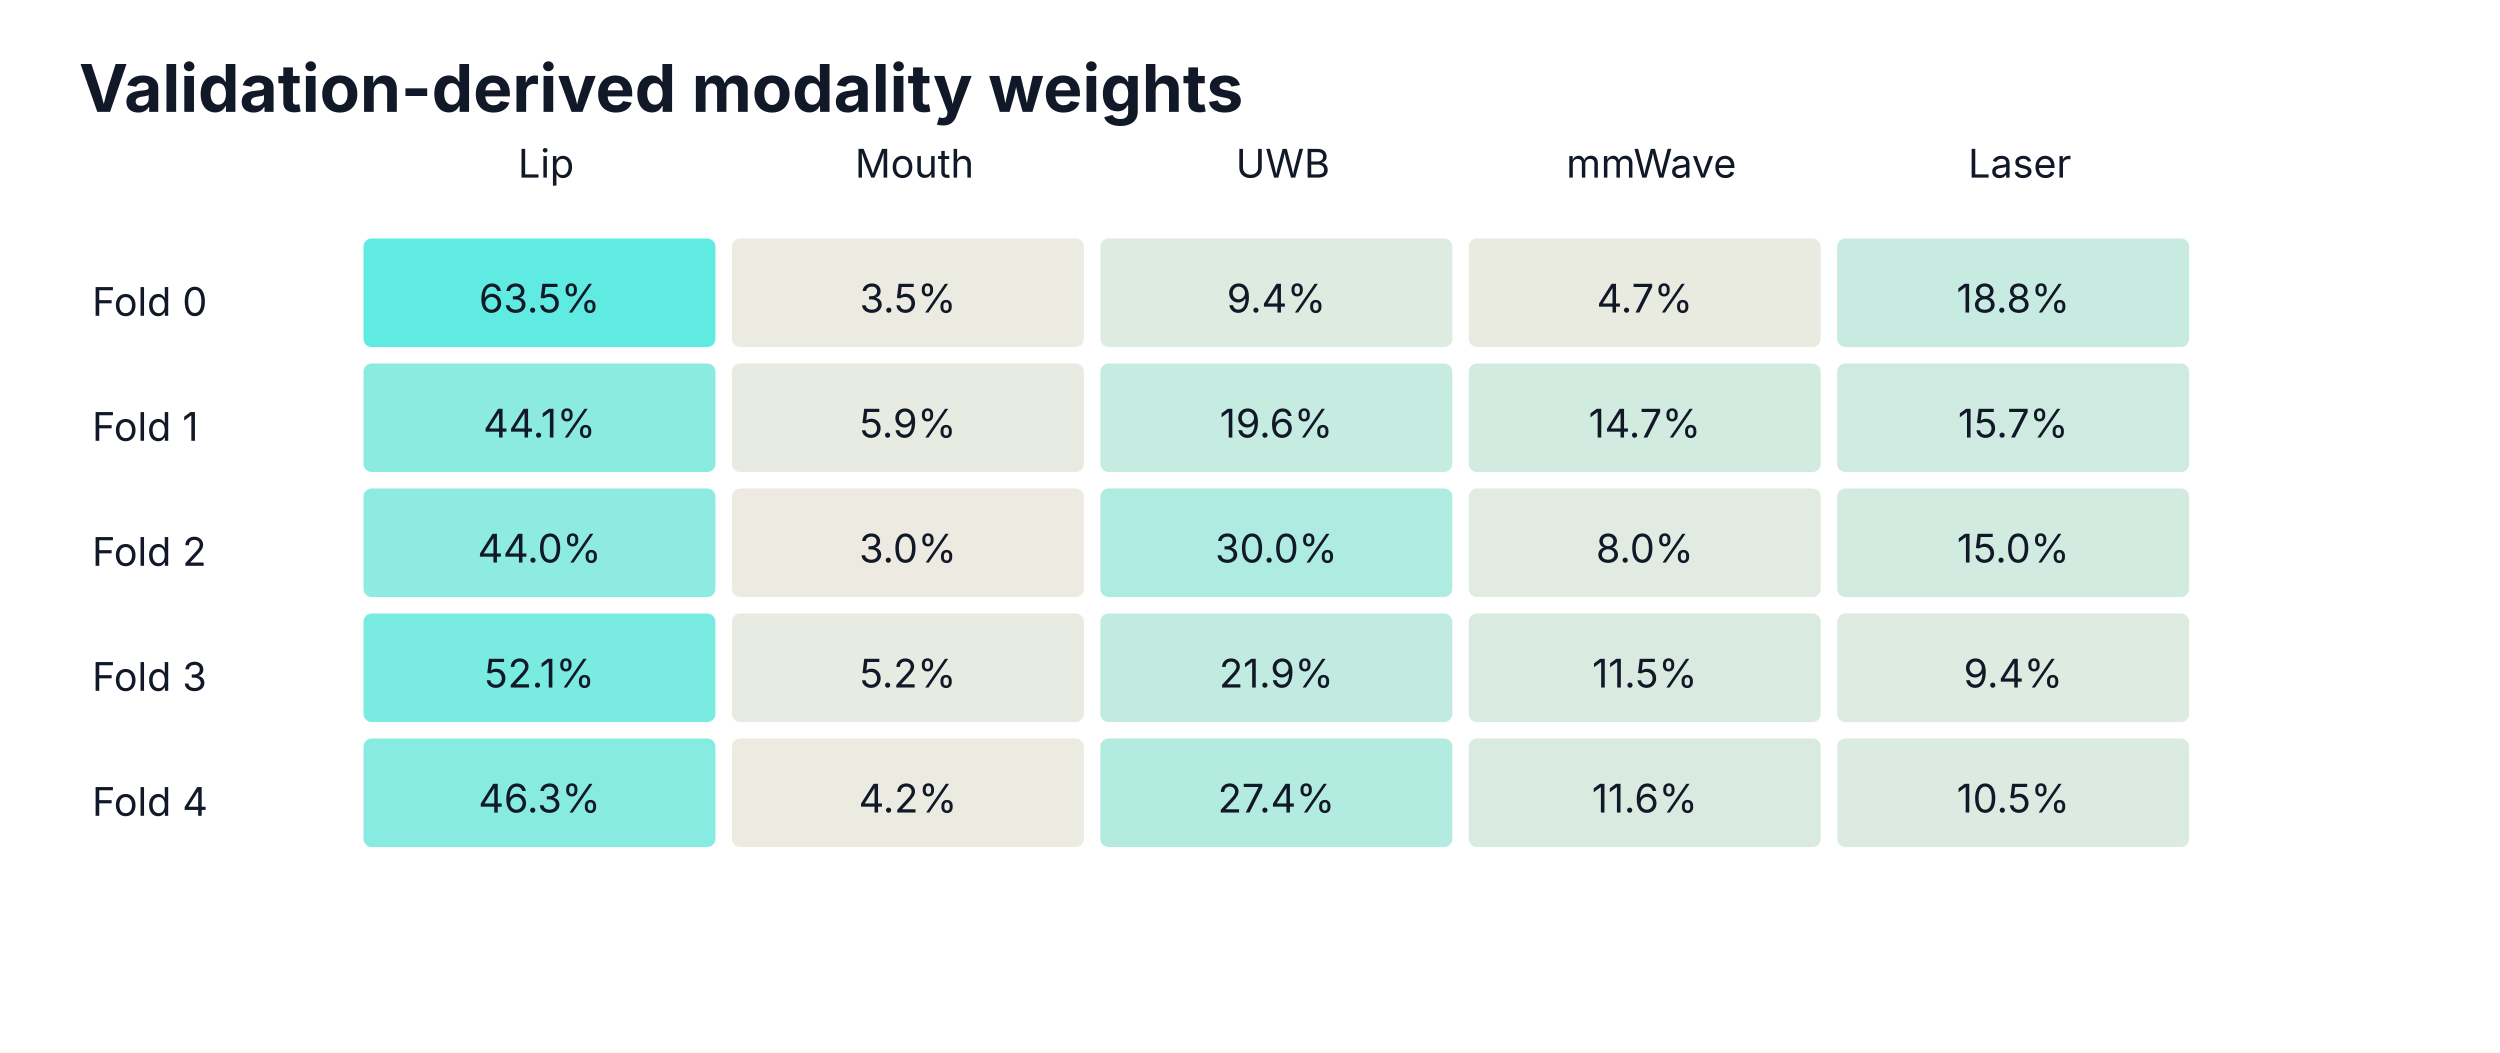
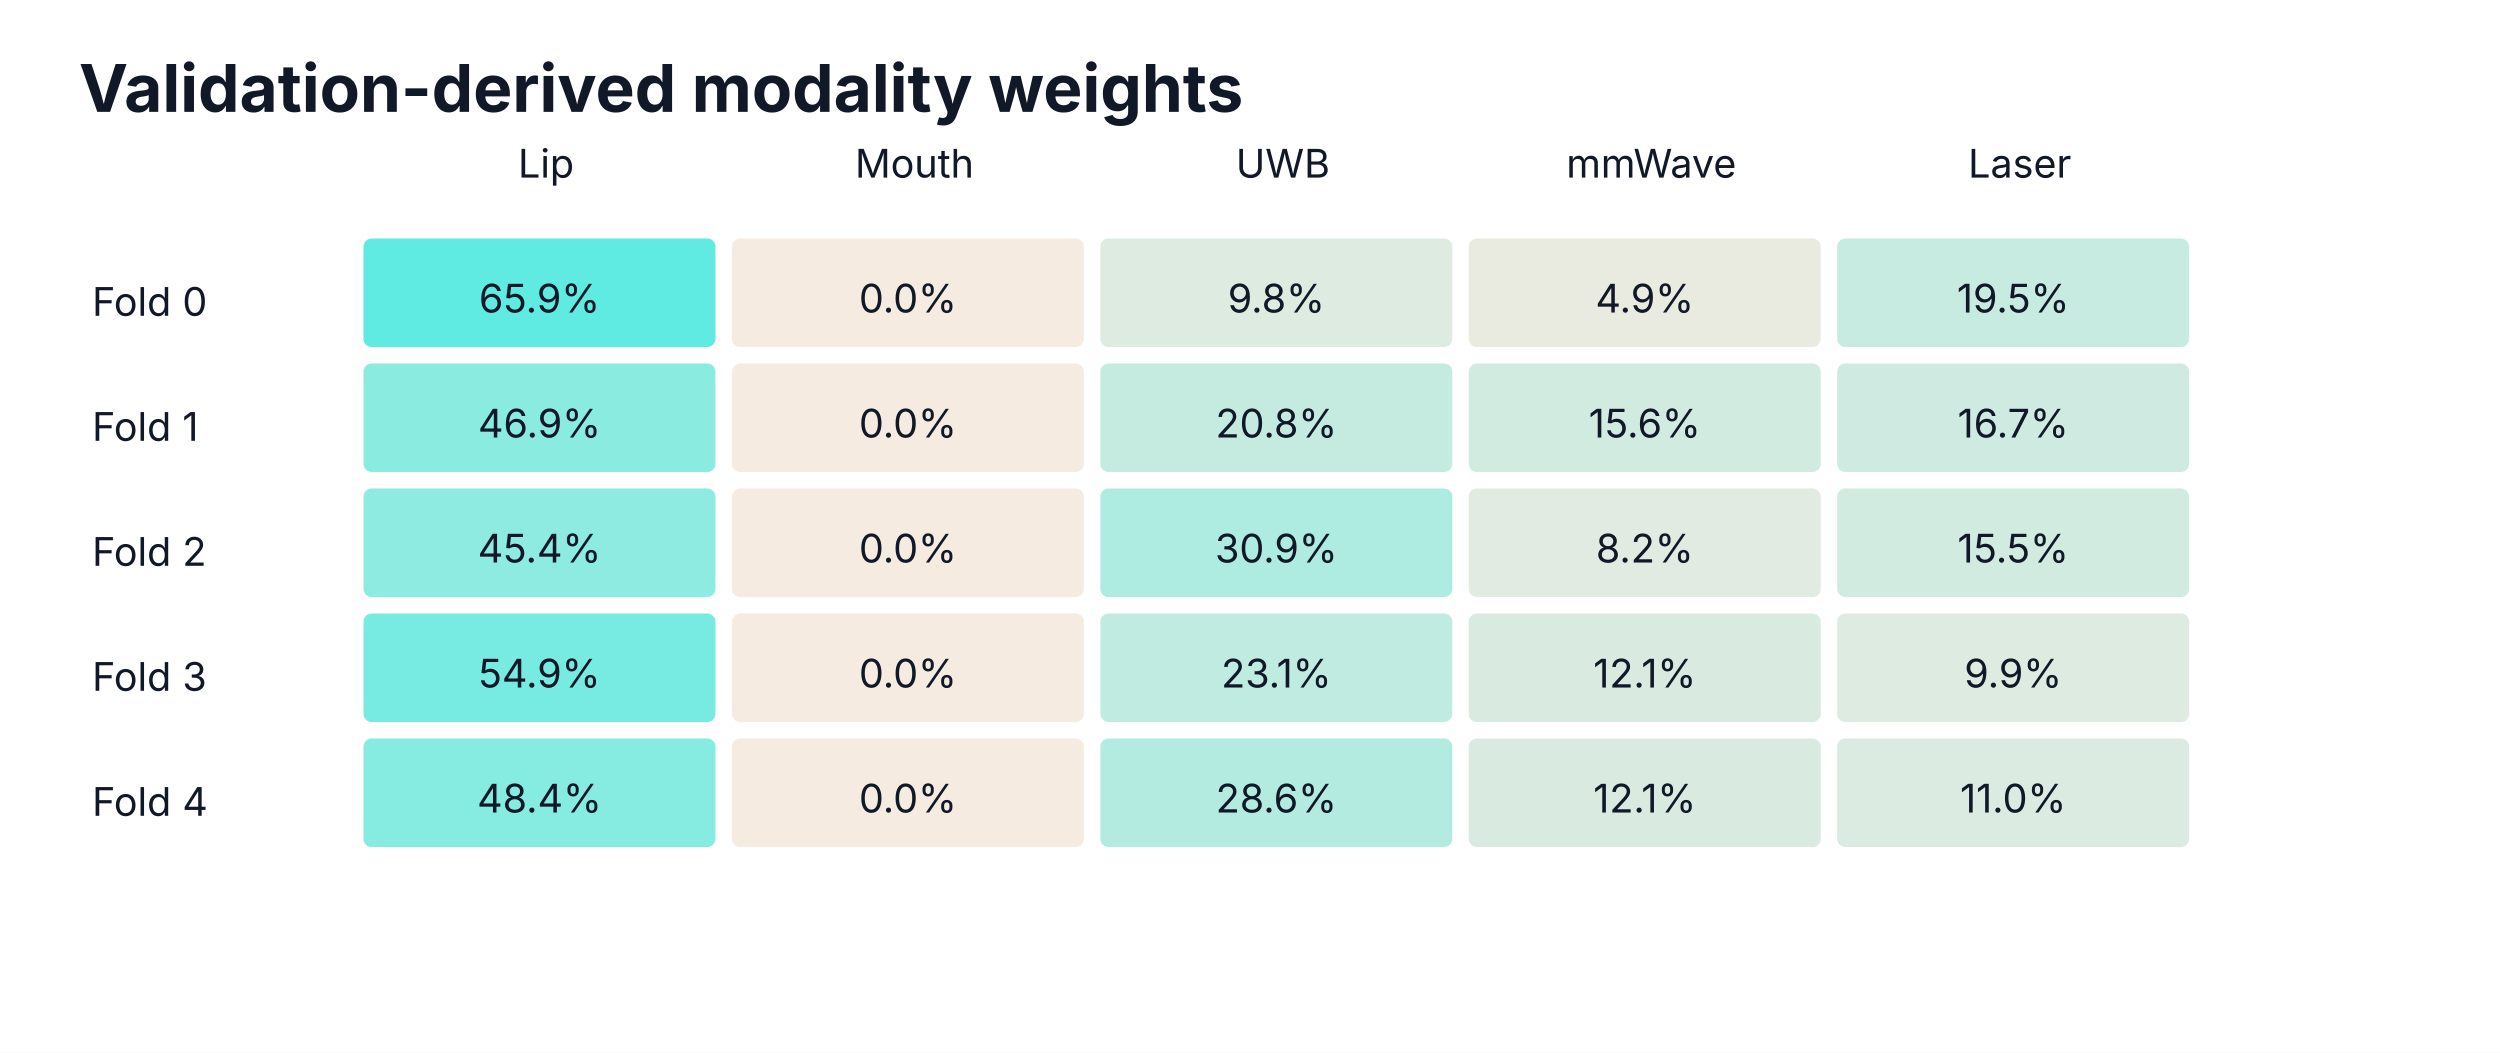
<svg xmlns="http://www.w3.org/2000/svg" width="760" height="320" viewBox="0 0 760 320">
  <rect width="760" height="320" fill="#ffffff" />
  <text x="24.0" y="34.0" font-family="Inter, Arial, sans-serif" font-size="20" font-weight="700" text-anchor="start" fill="#111827">Validation-derived modality weights</text>
  <text x="166.0" y="54.0" font-family="Inter, Arial, sans-serif" font-size="12" font-weight="400" text-anchor="middle" fill="#111827">Lip</text>
  <text x="278.0" y="54.0" font-family="Inter, Arial, sans-serif" font-size="12" font-weight="400" text-anchor="middle" fill="#111827">Mouth</text>
  <text x="390.0" y="54.0" font-family="Inter, Arial, sans-serif" font-size="12" font-weight="400" text-anchor="middle" fill="#111827">UWB</text>
  <text x="502.0" y="54.0" font-family="Inter, Arial, sans-serif" font-size="12" font-weight="400" text-anchor="middle" fill="#111827">mmWave</text>
  <text x="614.0" y="54.0" font-family="Inter, Arial, sans-serif" font-size="12" font-weight="400" text-anchor="middle" fill="#111827">Laser</text>
  <text x="28.0" y="96.0" font-family="Inter, Arial, sans-serif" font-size="12" font-weight="400" text-anchor="start" fill="#111827">Fold 0</text>
  <rect x="110" y="72" width="108" height="34" rx="3" fill="rgb(95,235,225)" stroke="#ffffff" />
-   <text x="164.0" y="95.0" font-family="Inter, Arial, sans-serif" font-size="12" font-weight="400" text-anchor="middle" fill="#111827">63.5%</text>
-   <rect x="222" y="72" width="108" height="34" rx="3" fill="rgb(236,235,225)" stroke="#ffffff" />
-   <text x="276.0" y="95.0" font-family="Inter, Arial, sans-serif" font-size="12" font-weight="400" text-anchor="middle" fill="#111827">3.5%</text>
+   <text x="164.0" y="95.0" font-family="Inter, Arial, sans-serif" font-size="12" font-weight="400" text-anchor="middle" fill="#111827">65.9%</text>
+   <rect x="222" y="72" width="108" height="34" rx="3" fill="rgb(245,235,225)" stroke="#ffffff" />
+   <text x="276.0" y="95.0" font-family="Inter, Arial, sans-serif" font-size="12" font-weight="400" text-anchor="middle" fill="#111827">0.0%</text>
  <rect x="334" y="72" width="108" height="34" rx="3" fill="rgb(222,235,225)" stroke="#ffffff" />
-   <text x="388.0" y="95.0" font-family="Inter, Arial, sans-serif" font-size="12" font-weight="400" text-anchor="middle" fill="#111827">9.4%</text>
+   <text x="388.0" y="95.0" font-family="Inter, Arial, sans-serif" font-size="12" font-weight="400" text-anchor="middle" fill="#111827">9.8%</text>
  <rect x="446" y="72" width="108" height="34" rx="3" fill="rgb(233,235,225)" stroke="#ffffff" />
-   <text x="500.0" y="95.0" font-family="Inter, Arial, sans-serif" font-size="12" font-weight="400" text-anchor="middle" fill="#111827">4.7%</text>
+   <text x="500.0" y="95.0" font-family="Inter, Arial, sans-serif" font-size="12" font-weight="400" text-anchor="middle" fill="#111827">4.9%</text>
  <rect x="558" y="72" width="108" height="34" rx="3" fill="rgb(200,235,225)" stroke="#ffffff" />
-   <text x="612.0" y="95.0" font-family="Inter, Arial, sans-serif" font-size="12" font-weight="400" text-anchor="middle" fill="#111827">18.8%</text>
+   <text x="612.0" y="95.0" font-family="Inter, Arial, sans-serif" font-size="12" font-weight="400" text-anchor="middle" fill="#111827">19.5%</text>
  <text x="28.0" y="134.0" font-family="Inter, Arial, sans-serif" font-size="12" font-weight="400" text-anchor="start" fill="#111827">Fold 1</text>
-   <rect x="110" y="110" width="108" height="34" rx="3" fill="rgb(140,235,225)" stroke="#ffffff" />
-   <text x="164.0" y="133.0" font-family="Inter, Arial, sans-serif" font-size="12" font-weight="400" text-anchor="middle" fill="#111827">44.1%</text>
-   <rect x="222" y="110" width="108" height="34" rx="3" fill="rgb(231,235,225)" stroke="#ffffff" />
-   <text x="276.0" y="133.0" font-family="Inter, Arial, sans-serif" font-size="12" font-weight="400" text-anchor="middle" fill="#111827">5.9%</text>
-   <rect x="334" y="110" width="108" height="34" rx="3" fill="rgb(198,235,225)" stroke="#ffffff" />
-   <text x="388.0" y="133.0" font-family="Inter, Arial, sans-serif" font-size="12" font-weight="400" text-anchor="middle" fill="#111827">19.6%</text>
-   <rect x="446" y="110" width="108" height="34" rx="3" fill="rgb(210,235,225)" stroke="#ffffff" />
-   <text x="500.0" y="133.0" font-family="Inter, Arial, sans-serif" font-size="12" font-weight="400" text-anchor="middle" fill="#111827">14.7%</text>
+   <rect x="110" y="110" width="108" height="34" rx="3" fill="rgb(138,235,225)" stroke="#ffffff" />
+   <text x="164.0" y="133.0" font-family="Inter, Arial, sans-serif" font-size="12" font-weight="400" text-anchor="middle" fill="#111827">46.9%</text>
+   <rect x="222" y="110" width="108" height="34" rx="3" fill="rgb(245,235,225)" stroke="#ffffff" />
+   <text x="276.0" y="133.0" font-family="Inter, Arial, sans-serif" font-size="12" font-weight="400" text-anchor="middle" fill="#111827">0.0%</text>
+   <rect x="334" y="110" width="108" height="34" rx="3" fill="rgb(197,235,225)" stroke="#ffffff" />
+   <text x="388.0" y="133.0" font-family="Inter, Arial, sans-serif" font-size="12" font-weight="400" text-anchor="middle" fill="#111827">20.8%</text>
+   <rect x="446" y="110" width="108" height="34" rx="3" fill="rgb(209,235,225)" stroke="#ffffff" />
+   <text x="500.0" y="133.0" font-family="Inter, Arial, sans-serif" font-size="12" font-weight="400" text-anchor="middle" fill="#111827">15.6%</text>
  <rect x="558" y="110" width="108" height="34" rx="3" fill="rgb(207,235,225)" stroke="#ffffff" />
-   <text x="612.0" y="133.0" font-family="Inter, Arial, sans-serif" font-size="12" font-weight="400" text-anchor="middle" fill="#111827">15.7%</text>
+   <text x="612.0" y="133.0" font-family="Inter, Arial, sans-serif" font-size="12" font-weight="400" text-anchor="middle" fill="#111827">16.7%</text>
  <text x="28.0" y="172.0" font-family="Inter, Arial, sans-serif" font-size="12" font-weight="400" text-anchor="start" fill="#111827">Fold 2</text>
  <rect x="110" y="148" width="108" height="34" rx="3" fill="rgb(141,235,225)" stroke="#ffffff" />
-   <text x="164.0" y="171.0" font-family="Inter, Arial, sans-serif" font-size="12" font-weight="400" text-anchor="middle" fill="#111827">44.0%</text>
-   <rect x="222" y="148" width="108" height="34" rx="3" fill="rgb(237,235,225)" stroke="#ffffff" />
-   <text x="276.0" y="171.0" font-family="Inter, Arial, sans-serif" font-size="12" font-weight="400" text-anchor="middle" fill="#111827">3.0%</text>
+   <text x="164.0" y="171.0" font-family="Inter, Arial, sans-serif" font-size="12" font-weight="400" text-anchor="middle" fill="#111827">45.4%</text>
+   <rect x="222" y="148" width="108" height="34" rx="3" fill="rgb(245,235,225)" stroke="#ffffff" />
+   <text x="276.0" y="171.0" font-family="Inter, Arial, sans-serif" font-size="12" font-weight="400" text-anchor="middle" fill="#111827">0.0%</text>
  <rect x="334" y="148" width="108" height="34" rx="3" fill="rgb(174,235,225)" stroke="#ffffff" />
-   <text x="388.0" y="171.0" font-family="Inter, Arial, sans-serif" font-size="12" font-weight="400" text-anchor="middle" fill="#111827">30.0%</text>
+   <text x="388.0" y="171.0" font-family="Inter, Arial, sans-serif" font-size="12" font-weight="400" text-anchor="middle" fill="#111827">30.9%</text>
  <rect x="446" y="148" width="108" height="34" rx="3" fill="rgb(226,235,225)" stroke="#ffffff" />
-   <text x="500.0" y="171.0" font-family="Inter, Arial, sans-serif" font-size="12" font-weight="400" text-anchor="middle" fill="#111827">8.0%</text>
+   <text x="500.0" y="171.0" font-family="Inter, Arial, sans-serif" font-size="12" font-weight="400" text-anchor="middle" fill="#111827">8.2%</text>
  <rect x="558" y="148" width="108" height="34" rx="3" fill="rgb(209,235,225)" stroke="#ffffff" />
-   <text x="612.0" y="171.0" font-family="Inter, Arial, sans-serif" font-size="12" font-weight="400" text-anchor="middle" fill="#111827">15.0%</text>
+   <text x="612.0" y="171.0" font-family="Inter, Arial, sans-serif" font-size="12" font-weight="400" text-anchor="middle" fill="#111827">15.5%</text>
  <text x="28.0" y="210.0" font-family="Inter, Arial, sans-serif" font-size="12" font-weight="400" text-anchor="start" fill="#111827">Fold 3</text>
-   <rect x="110" y="186" width="108" height="34" rx="3" fill="rgb(122,235,225)" stroke="#ffffff" />
-   <text x="164.0" y="209.0" font-family="Inter, Arial, sans-serif" font-size="12" font-weight="400" text-anchor="middle" fill="#111827">52.1%</text>
-   <rect x="222" y="186" width="108" height="34" rx="3" fill="rgb(232,235,225)" stroke="#ffffff" />
-   <text x="276.0" y="209.0" font-family="Inter, Arial, sans-serif" font-size="12" font-weight="400" text-anchor="middle" fill="#111827">5.2%</text>
-   <rect x="334" y="186" width="108" height="34" rx="3" fill="rgb(193,235,225)" stroke="#ffffff" />
-   <text x="388.0" y="209.0" font-family="Inter, Arial, sans-serif" font-size="12" font-weight="400" text-anchor="middle" fill="#111827">21.9%</text>
+   <rect x="110" y="186" width="108" height="34" rx="3" fill="rgb(119,235,225)" stroke="#ffffff" />
+   <text x="164.0" y="209.0" font-family="Inter, Arial, sans-serif" font-size="12" font-weight="400" text-anchor="middle" fill="#111827">54.9%</text>
+   <rect x="222" y="186" width="108" height="34" rx="3" fill="rgb(245,235,225)" stroke="#ffffff" />
+   <text x="276.0" y="209.0" font-family="Inter, Arial, sans-serif" font-size="12" font-weight="400" text-anchor="middle" fill="#111827">0.0%</text>
+   <rect x="334" y="186" width="108" height="34" rx="3" fill="rgb(192,235,225)" stroke="#ffffff" />
+   <text x="388.0" y="209.0" font-family="Inter, Arial, sans-serif" font-size="12" font-weight="400" text-anchor="middle" fill="#111827">23.1%</text>
  <rect x="446" y="186" width="108" height="34" rx="3" fill="rgb(217,235,225)" stroke="#ffffff" />
-   <text x="500.0" y="209.0" font-family="Inter, Arial, sans-serif" font-size="12" font-weight="400" text-anchor="middle" fill="#111827">11.5%</text>
+   <text x="500.0" y="209.0" font-family="Inter, Arial, sans-serif" font-size="12" font-weight="400" text-anchor="middle" fill="#111827">12.1%</text>
  <rect x="558" y="186" width="108" height="34" rx="3" fill="rgb(222,235,225)" stroke="#ffffff" />
-   <text x="612.0" y="209.0" font-family="Inter, Arial, sans-serif" font-size="12" font-weight="400" text-anchor="middle" fill="#111827">9.4%</text>
+   <text x="612.0" y="209.0" font-family="Inter, Arial, sans-serif" font-size="12" font-weight="400" text-anchor="middle" fill="#111827">9.9%</text>
  <text x="28.0" y="248.0" font-family="Inter, Arial, sans-serif" font-size="12" font-weight="400" text-anchor="start" fill="#111827">Fold 4</text>
-   <rect x="110" y="224" width="108" height="34" rx="3" fill="rgb(135,235,225)" stroke="#ffffff" />
-   <text x="164.0" y="247.0" font-family="Inter, Arial, sans-serif" font-size="12" font-weight="400" text-anchor="middle" fill="#111827">46.3%</text>
-   <rect x="222" y="224" width="108" height="34" rx="3" fill="rgb(235,235,225)" stroke="#ffffff" />
-   <text x="276.0" y="247.0" font-family="Inter, Arial, sans-serif" font-size="12" font-weight="400" text-anchor="middle" fill="#111827">4.2%</text>
-   <rect x="334" y="224" width="108" height="34" rx="3" fill="rgb(180,235,225)" stroke="#ffffff" />
-   <text x="388.0" y="247.0" font-family="Inter, Arial, sans-serif" font-size="12" font-weight="400" text-anchor="middle" fill="#111827">27.4%</text>
+   <rect x="110" y="224" width="108" height="34" rx="3" fill="rgb(134,235,225)" stroke="#ffffff" />
+   <text x="164.0" y="247.0" font-family="Inter, Arial, sans-serif" font-size="12" font-weight="400" text-anchor="middle" fill="#111827">48.4%</text>
+   <rect x="222" y="224" width="108" height="34" rx="3" fill="rgb(245,235,225)" stroke="#ffffff" />
+   <text x="276.0" y="247.0" font-family="Inter, Arial, sans-serif" font-size="12" font-weight="400" text-anchor="middle" fill="#111827">0.0%</text>
+   <rect x="334" y="224" width="108" height="34" rx="3" fill="rgb(179,235,225)" stroke="#ffffff" />
+   <text x="388.0" y="247.0" font-family="Inter, Arial, sans-serif" font-size="12" font-weight="400" text-anchor="middle" fill="#111827">28.6%</text>
  <rect x="446" y="224" width="108" height="34" rx="3" fill="rgb(217,235,225)" stroke="#ffffff" />
-   <text x="500.0" y="247.0" font-family="Inter, Arial, sans-serif" font-size="12" font-weight="400" text-anchor="middle" fill="#111827">11.6%</text>
-   <rect x="558" y="224" width="108" height="34" rx="3" fill="rgb(220,235,225)" stroke="#ffffff" />
-   <text x="612.0" y="247.0" font-family="Inter, Arial, sans-serif" font-size="12" font-weight="400" text-anchor="middle" fill="#111827">10.5%</text>
+   <text x="500.0" y="247.0" font-family="Inter, Arial, sans-serif" font-size="12" font-weight="400" text-anchor="middle" fill="#111827">12.1%</text>
+   <rect x="558" y="224" width="108" height="34" rx="3" fill="rgb(219,235,225)" stroke="#ffffff" />
+   <text x="612.0" y="247.0" font-family="Inter, Arial, sans-serif" font-size="12" font-weight="400" text-anchor="middle" fill="#111827">11.0%</text>
</svg>
